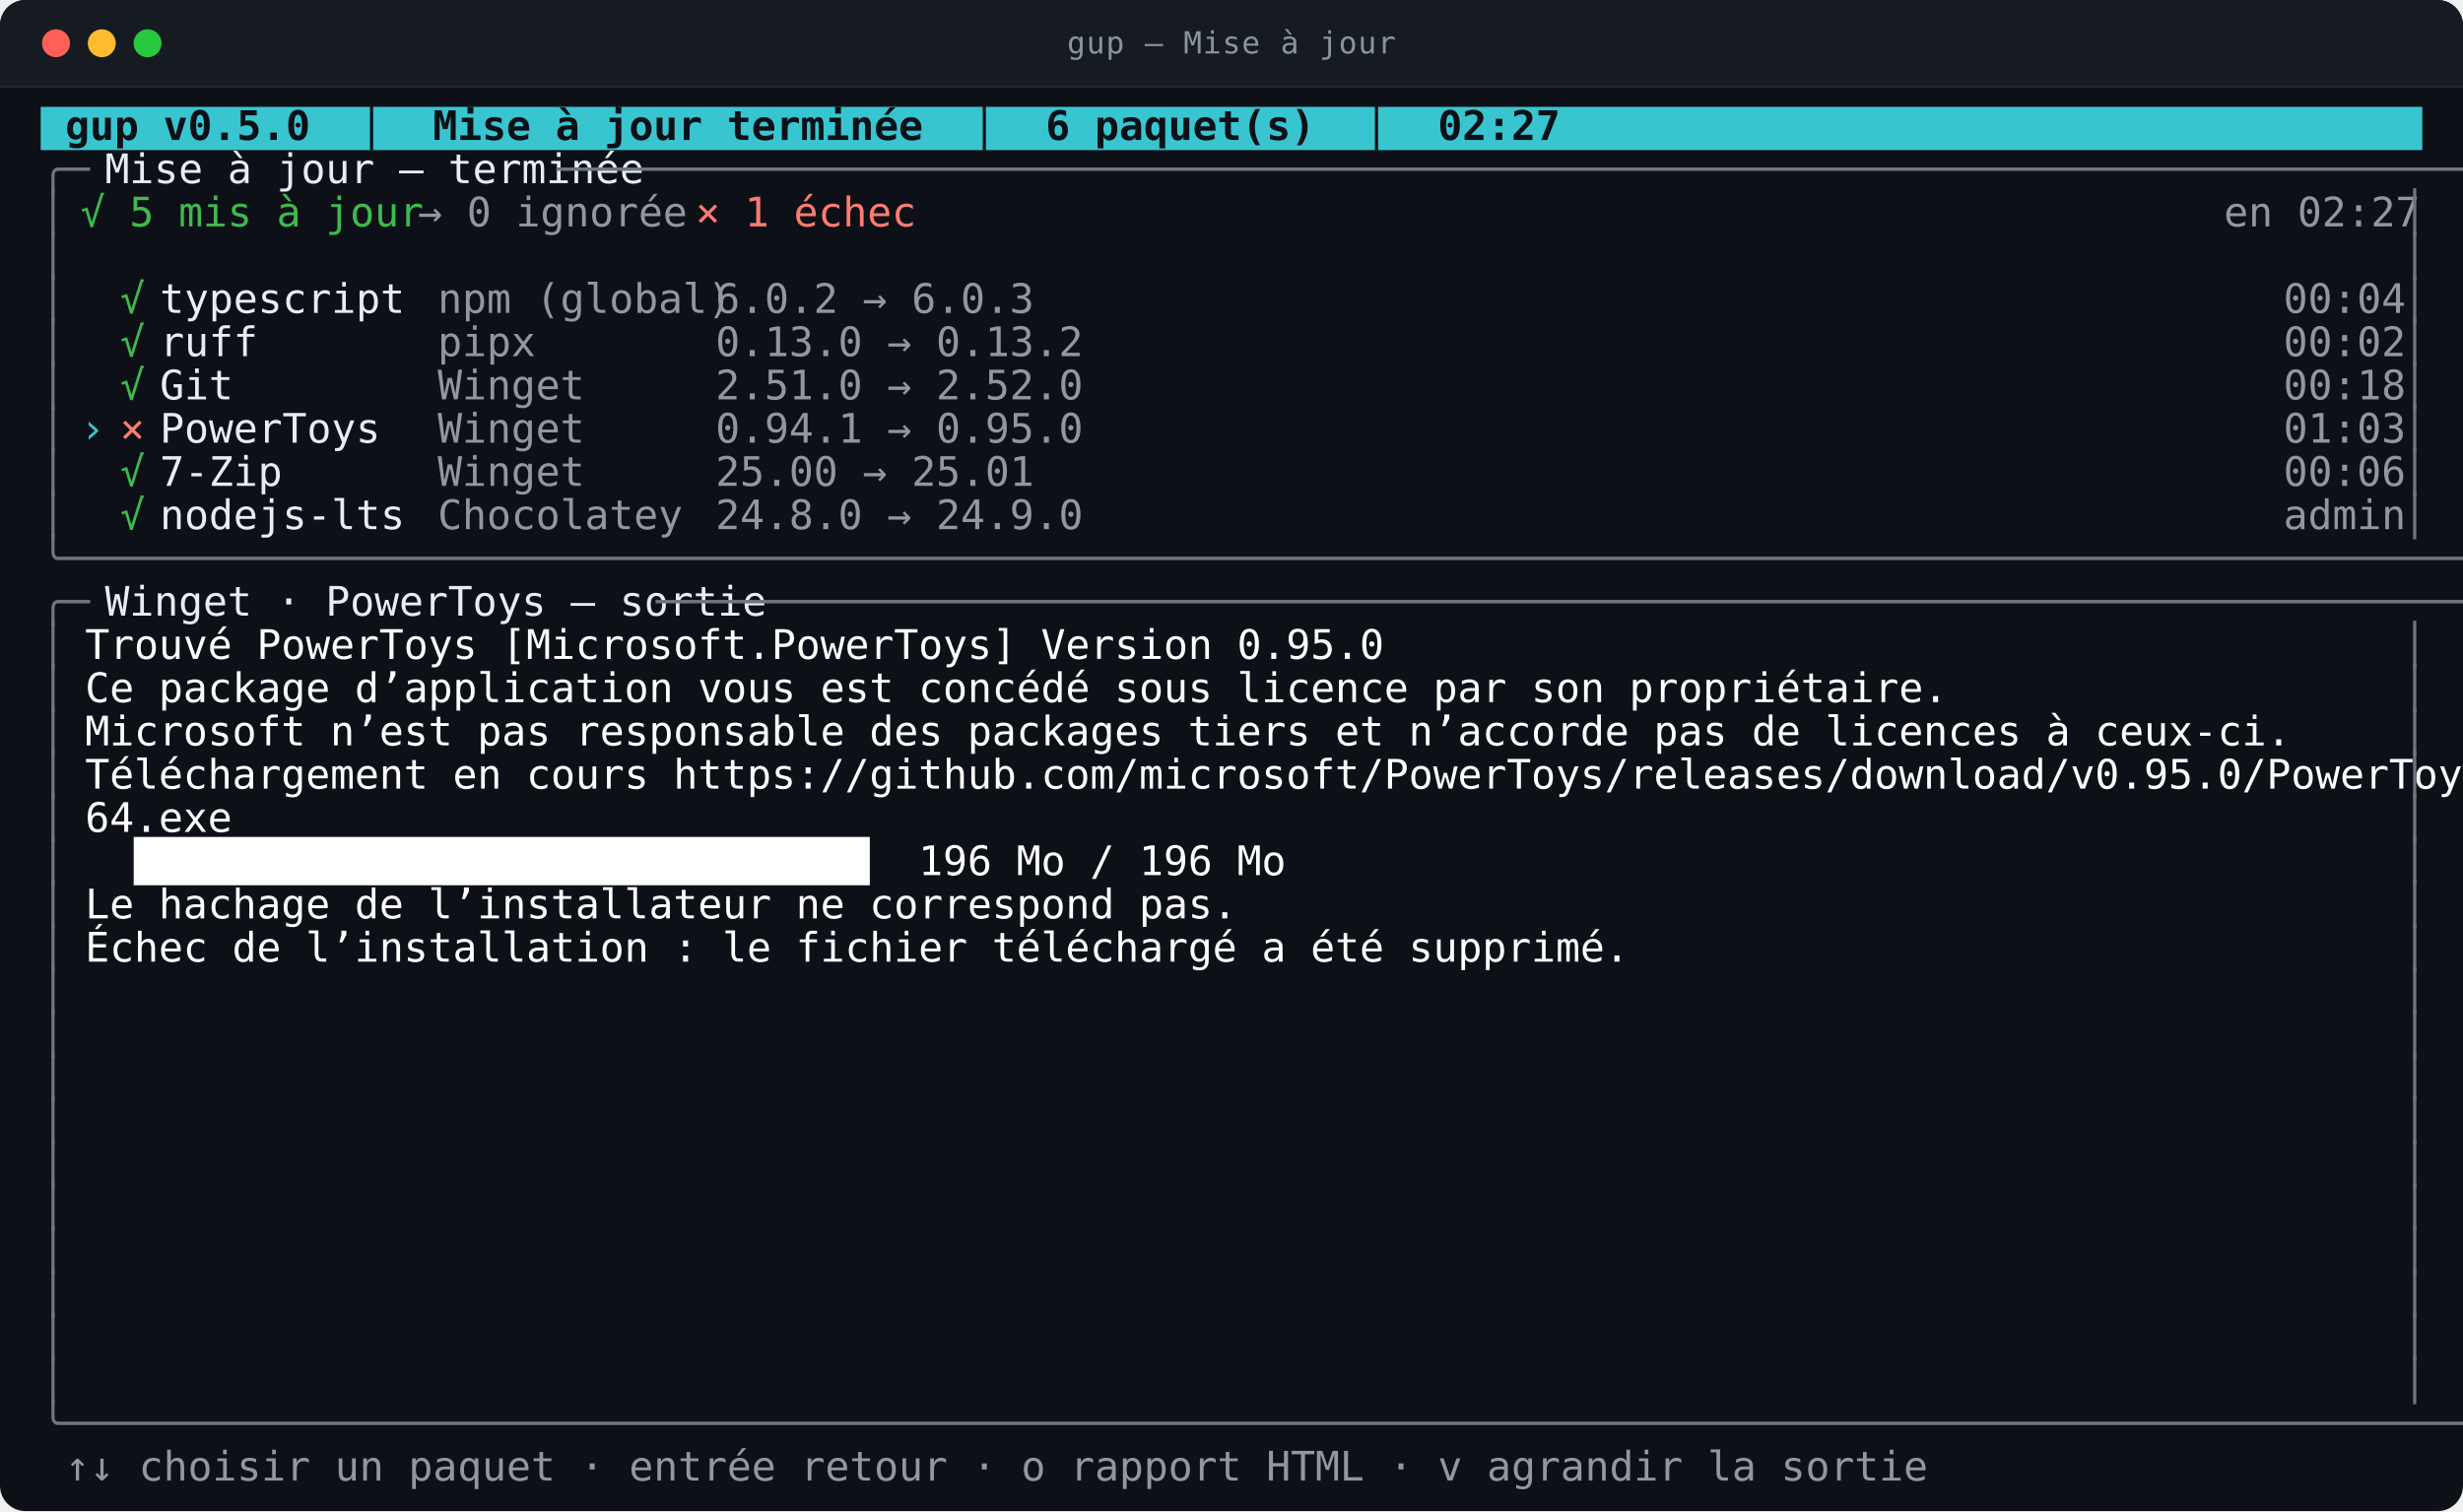
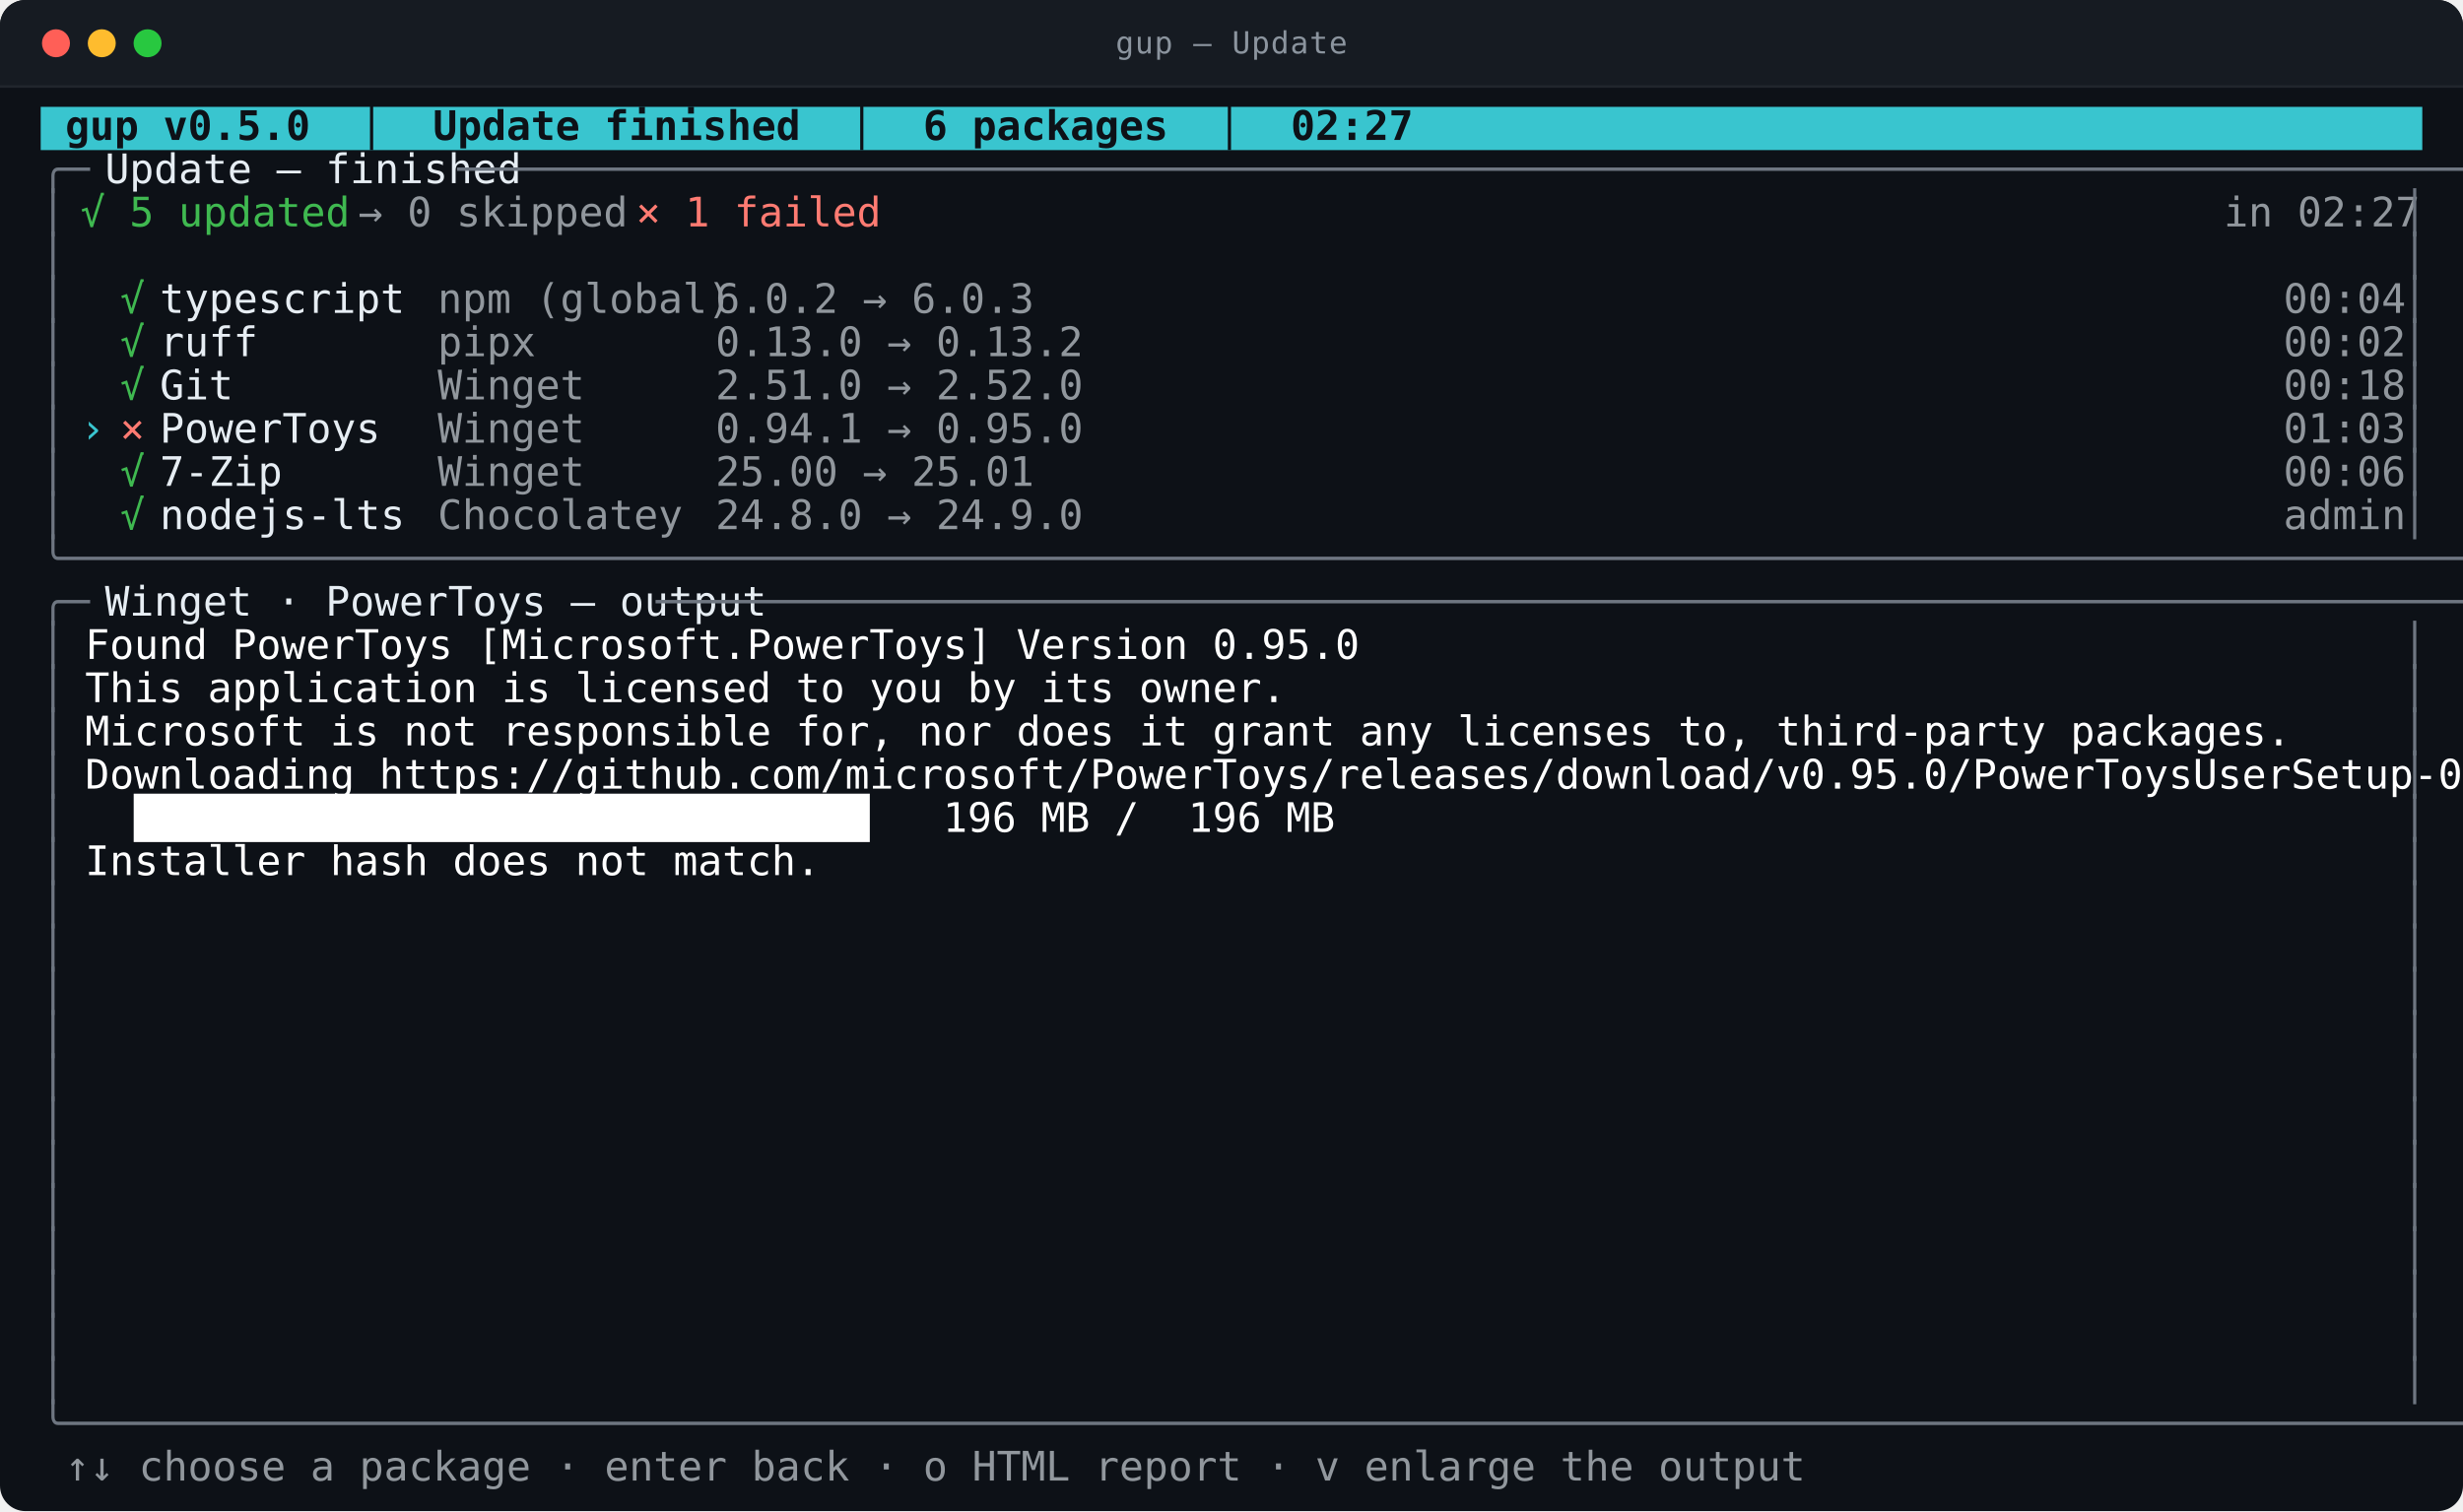
<svg xmlns="http://www.w3.org/2000/svg" viewBox="0 0 968.0 594.0" width="968.0" height="594.0" role="img" aria-labelledby="t d">
  <style>
text{font-family:ui-monospace,SFMono-Regular,"SF Mono",Menlo,Consolas,"DejaVu Sans Mono",monospace;font-size:16px}
.t{font-size:12px;letter-spacing:.4px;fill:#8b949e}
.b{font-weight:700}
.i{font-style:italic}
.u{text-decoration:underline}
.s{text-decoration:line-through}
.us{text-decoration:underline line-through}
.d{opacity:0.62}
.c0{fill:#39c5cf}
.c1{fill:#0d1117}
.c2{fill:#6e7681}
.c3{fill:#e6edf3}
.c4{fill:#3fb950}
.c5{fill:#91979d}
.c6{fill:#ff7b72}
.c7{fill:#ffffff}
</style>
  <rect y="0.0" width="968.0" height="594.0" rx="10.0" fill="#0d1117" />
  <rect y="0.0" width="968.0" height="34.0" rx="10.0" fill="#161b22" />
  <rect y="24.0" width="968.0" height="10.0" fill="#161b22" />
  <line x1="0.0" y1="34.0" x2="968.0" y2="34.0" stroke="#21262d" />
  <circle cx="22.0" cy="17.0" r="5.5" fill="#ff5f57" />
  <circle cx="40.0" cy="17.0" r="5.5" fill="#febc2e" />
  <circle cx="58.0" cy="17.0" r="5.5" fill="#28c840" />
-   <text class="t" x="484.0" y="21.0" text-anchor="middle">gup — Mise à jour</text>
+   <text class="t" x="484.0" y="21.0" text-anchor="middle">gup — Update</text>
  <rect class="c0" x="16.0" y="42.0" width="936.0" height="17.0" />
-   <text class="c1 b" x="16.0" y="55.0" textLength="483.6" lengthAdjust="spacingAndGlyphs" xml:space="preserve"> gup v0.5.0  │  Mise à jour terminée  │  6 paquet(s)  │  02:27</text>
+   <text class="c1 b" x="16.0" y="55.0" textLength="436.8" lengthAdjust="spacingAndGlyphs" xml:space="preserve"> gup v0.5.0  │  Update finished  │  6 packages  │  02:27</text>
  <text class="c2" x="16.0" y="72.0" textLength="15.6" lengthAdjust="spacingAndGlyphs" xml:space="preserve">╭─</text>
-   <text class="c3" x="31.6" y="72.0" textLength="187.2" lengthAdjust="spacingAndGlyphs" xml:space="preserve"> Mise à jour — terminée </text>
-   <text class="c2" x="218.8" y="72.0" textLength="733.2" lengthAdjust="spacingAndGlyphs" xml:space="preserve">─────────────────────────────────────────────────────────────────────────────────────────────╮</text>
+   <text class="c3" x="31.6" y="72.0" textLength="148.2" lengthAdjust="spacingAndGlyphs" xml:space="preserve"> Update — finished </text>
+   <text class="c2" x="179.8" y="72.0" textLength="772.2" lengthAdjust="spacingAndGlyphs" xml:space="preserve">──────────────────────────────────────────────────────────────────────────────────────────────────╮</text>
  <text class="c2" x="16.0" y="89.0" textLength="7.8" lengthAdjust="spacingAndGlyphs" xml:space="preserve">│</text>
-   <text class="c4" x="31.6" y="89.0" textLength="109.2" lengthAdjust="spacingAndGlyphs" xml:space="preserve">√ 5 mis à jour</text>
-   <text class="c5" x="164.2" y="89.0" textLength="85.8" lengthAdjust="spacingAndGlyphs" xml:space="preserve">→ 0 ignorée</text>
-   <text class="c6" x="273.4" y="89.0" textLength="70.2" lengthAdjust="spacingAndGlyphs" xml:space="preserve">× 1 échec</text>
-   <text class="c5" x="874.0" y="89.0" textLength="62.4" lengthAdjust="spacingAndGlyphs" xml:space="preserve">en 02:27</text>
+   <text class="c4" x="31.6" y="89.0" textLength="85.8" lengthAdjust="spacingAndGlyphs" xml:space="preserve">√ 5 updated</text>
+   <text class="c5" x="140.8" y="89.0" textLength="85.8" lengthAdjust="spacingAndGlyphs" xml:space="preserve">→ 0 skipped</text>
+   <text class="c6" x="250.0" y="89.0" textLength="78.0" lengthAdjust="spacingAndGlyphs" xml:space="preserve">× 1 failed</text>
+   <text class="c5" x="874.0" y="89.0" textLength="62.4" lengthAdjust="spacingAndGlyphs" xml:space="preserve">in 02:27</text>
  <text class="c2" x="944.2" y="89.0" textLength="7.8" lengthAdjust="spacingAndGlyphs" xml:space="preserve">│</text>
  <text class="c2" x="16.0" y="106.0" textLength="7.8" lengthAdjust="spacingAndGlyphs" xml:space="preserve">│</text>
  <text class="c2" x="944.2" y="106.0" textLength="7.8" lengthAdjust="spacingAndGlyphs" xml:space="preserve">│</text>
  <text class="c2" x="16.0" y="123.0" textLength="7.8" lengthAdjust="spacingAndGlyphs" xml:space="preserve">│</text>
  <text class="c4" x="47.2" y="123.0" textLength="15.6" lengthAdjust="spacingAndGlyphs" xml:space="preserve">√ </text>
  <text class="c3" x="62.8" y="123.0" textLength="109.2" lengthAdjust="spacingAndGlyphs" xml:space="preserve">typescript    </text>
  <text class="c5" x="172.0" y="123.0" textLength="93.6" lengthAdjust="spacingAndGlyphs" xml:space="preserve">npm (global)</text>
  <text class="c5" x="281.2" y="123.0" textLength="101.4" lengthAdjust="spacingAndGlyphs" xml:space="preserve">6.0.2 → 6.0.3</text>
  <text class="c5" x="897.4" y="123.0" textLength="39.0" lengthAdjust="spacingAndGlyphs" xml:space="preserve">00:04</text>
  <text class="c2" x="944.2" y="123.0" textLength="7.8" lengthAdjust="spacingAndGlyphs" xml:space="preserve">│</text>
  <text class="c2" x="16.0" y="140.0" textLength="7.8" lengthAdjust="spacingAndGlyphs" xml:space="preserve">│</text>
  <text class="c4" x="47.2" y="140.0" textLength="15.6" lengthAdjust="spacingAndGlyphs" xml:space="preserve">√ </text>
  <text class="c3" x="62.8" y="140.0" textLength="109.2" lengthAdjust="spacingAndGlyphs" xml:space="preserve">ruff          </text>
  <text class="c5" x="172.0" y="140.0" textLength="93.6" lengthAdjust="spacingAndGlyphs" xml:space="preserve">pipx        </text>
  <text class="c5" x="281.2" y="140.0" textLength="117.0" lengthAdjust="spacingAndGlyphs" xml:space="preserve">0.13.0 → 0.13.2</text>
  <text class="c5" x="897.4" y="140.0" textLength="39.0" lengthAdjust="spacingAndGlyphs" xml:space="preserve">00:02</text>
  <text class="c2" x="944.2" y="140.0" textLength="7.8" lengthAdjust="spacingAndGlyphs" xml:space="preserve">│</text>
  <text class="c2" x="16.0" y="157.0" textLength="7.8" lengthAdjust="spacingAndGlyphs" xml:space="preserve">│</text>
  <text class="c4" x="47.2" y="157.0" textLength="15.6" lengthAdjust="spacingAndGlyphs" xml:space="preserve">√ </text>
  <text class="c3" x="62.8" y="157.0" textLength="109.2" lengthAdjust="spacingAndGlyphs" xml:space="preserve">Git           </text>
  <text class="c5" x="172.0" y="157.0" textLength="93.6" lengthAdjust="spacingAndGlyphs" xml:space="preserve">Winget      </text>
  <text class="c5" x="281.2" y="157.0" textLength="117.0" lengthAdjust="spacingAndGlyphs" xml:space="preserve">2.51.0 → 2.52.0</text>
  <text class="c5" x="897.4" y="157.0" textLength="39.0" lengthAdjust="spacingAndGlyphs" xml:space="preserve">00:18</text>
  <text class="c2" x="944.2" y="157.0" textLength="7.8" lengthAdjust="spacingAndGlyphs" xml:space="preserve">│</text>
  <text class="c2" x="16.0" y="174.0" textLength="7.8" lengthAdjust="spacingAndGlyphs" xml:space="preserve">│</text>
  <text class="c0" x="31.6" y="174.0" textLength="15.6" lengthAdjust="spacingAndGlyphs" xml:space="preserve">› </text>
  <text class="c6" x="47.2" y="174.0" textLength="15.6" lengthAdjust="spacingAndGlyphs" xml:space="preserve">× </text>
  <text class="c3" x="62.8" y="174.0" textLength="109.2" lengthAdjust="spacingAndGlyphs" xml:space="preserve">PowerToys     </text>
  <text class="c5" x="172.0" y="174.0" textLength="93.6" lengthAdjust="spacingAndGlyphs" xml:space="preserve">Winget      </text>
  <text class="c5" x="281.2" y="174.0" textLength="117.0" lengthAdjust="spacingAndGlyphs" xml:space="preserve">0.94.1 → 0.95.0</text>
  <text class="c5" x="897.4" y="174.0" textLength="39.0" lengthAdjust="spacingAndGlyphs" xml:space="preserve">01:03</text>
  <text class="c2" x="944.2" y="174.0" textLength="7.8" lengthAdjust="spacingAndGlyphs" xml:space="preserve">│</text>
  <text class="c2" x="16.0" y="191.0" textLength="7.8" lengthAdjust="spacingAndGlyphs" xml:space="preserve">│</text>
  <text class="c4" x="47.2" y="191.0" textLength="15.6" lengthAdjust="spacingAndGlyphs" xml:space="preserve">√ </text>
  <text class="c3" x="62.8" y="191.0" textLength="109.2" lengthAdjust="spacingAndGlyphs" xml:space="preserve">7-Zip         </text>
  <text class="c5" x="172.0" y="191.0" textLength="93.6" lengthAdjust="spacingAndGlyphs" xml:space="preserve">Winget      </text>
  <text class="c5" x="281.2" y="191.0" textLength="101.4" lengthAdjust="spacingAndGlyphs" xml:space="preserve">25.00 → 25.01</text>
  <text class="c5" x="897.4" y="191.0" textLength="39.0" lengthAdjust="spacingAndGlyphs" xml:space="preserve">00:06</text>
  <text class="c2" x="944.2" y="191.0" textLength="7.8" lengthAdjust="spacingAndGlyphs" xml:space="preserve">│</text>
  <text class="c2" x="16.0" y="208.0" textLength="7.8" lengthAdjust="spacingAndGlyphs" xml:space="preserve">│</text>
  <text class="c4" x="47.2" y="208.0" textLength="15.6" lengthAdjust="spacingAndGlyphs" xml:space="preserve">√ </text>
  <text class="c3" x="62.8" y="208.0" textLength="109.2" lengthAdjust="spacingAndGlyphs" xml:space="preserve">nodejs-lts    </text>
  <text class="c5" x="172.0" y="208.0" textLength="93.6" lengthAdjust="spacingAndGlyphs" xml:space="preserve">Chocolatey  </text>
  <text class="c5" x="281.2" y="208.0" textLength="117.0" lengthAdjust="spacingAndGlyphs" xml:space="preserve">24.8.0 → 24.9.0</text>
  <text class="c5" x="897.4" y="208.0" textLength="39.0" lengthAdjust="spacingAndGlyphs" xml:space="preserve">admin</text>
  <text class="c2" x="944.2" y="208.0" textLength="7.8" lengthAdjust="spacingAndGlyphs" xml:space="preserve">│</text>
  <text class="c2" x="16.0" y="225.0" textLength="936.0" lengthAdjust="spacingAndGlyphs" xml:space="preserve">╰──────────────────────────────────────────────────────────────────────────────────────────────────────────────────────╯</text>
  <text class="c2" x="16.0" y="242.0" textLength="15.6" lengthAdjust="spacingAndGlyphs" xml:space="preserve">╭─</text>
-   <text class="c3" x="31.6" y="242.0" textLength="226.2" lengthAdjust="spacingAndGlyphs" xml:space="preserve"> Winget · PowerToys — sortie </text>
+   <text class="c3" x="31.6" y="242.0" textLength="226.2" lengthAdjust="spacingAndGlyphs" xml:space="preserve"> Winget · PowerToys — output </text>
  <text class="c2" x="257.8" y="242.0" textLength="694.2" lengthAdjust="spacingAndGlyphs" xml:space="preserve">────────────────────────────────────────────────────────────────────────────────────────╮</text>
  <text class="c2" x="16.0" y="259.0" textLength="7.8" lengthAdjust="spacingAndGlyphs" xml:space="preserve">│</text>
-   <text class="c7" x="23.8" y="259.0" textLength="920.4" lengthAdjust="spacingAndGlyphs" xml:space="preserve"> Trouvé PowerToys [Microsoft.PowerToys] Version 0.95.0                                                                </text>
+   <text class="c7" x="23.8" y="259.0" textLength="920.4" lengthAdjust="spacingAndGlyphs" xml:space="preserve"> Found PowerToys [Microsoft.PowerToys] Version 0.95.0                                                                 </text>
  <text class="c2" x="944.2" y="259.0" textLength="7.8" lengthAdjust="spacingAndGlyphs" xml:space="preserve">│</text>
  <text class="c2" x="16.0" y="276.0" textLength="7.8" lengthAdjust="spacingAndGlyphs" xml:space="preserve">│</text>
-   <text class="c7" x="23.8" y="276.0" textLength="920.4" lengthAdjust="spacingAndGlyphs" xml:space="preserve"> Ce package d’application vous est concédé sous licence par son propriétaire.                                         </text>
+   <text class="c7" x="23.8" y="276.0" textLength="920.4" lengthAdjust="spacingAndGlyphs" xml:space="preserve"> This application is licensed to you by its owner.                                                                    </text>
  <text class="c2" x="944.2" y="276.0" textLength="7.8" lengthAdjust="spacingAndGlyphs" xml:space="preserve">│</text>
  <text class="c2" x="16.0" y="293.0" textLength="7.8" lengthAdjust="spacingAndGlyphs" xml:space="preserve">│</text>
-   <text class="c7" x="23.8" y="293.0" textLength="920.4" lengthAdjust="spacingAndGlyphs" xml:space="preserve"> Microsoft n’est pas responsable des packages tiers et n’accorde pas de licences à ceux-ci.                           </text>
+   <text class="c7" x="23.8" y="293.0" textLength="920.4" lengthAdjust="spacingAndGlyphs" xml:space="preserve"> Microsoft is not responsible for, nor does it grant any licenses to, third-party packages.                           </text>
  <text class="c2" x="944.2" y="293.0" textLength="7.8" lengthAdjust="spacingAndGlyphs" xml:space="preserve">│</text>
  <text class="c2" x="16.0" y="310.0" textLength="7.8" lengthAdjust="spacingAndGlyphs" xml:space="preserve">│</text>
-   <text class="c7" x="23.8" y="310.0" textLength="920.4" lengthAdjust="spacingAndGlyphs" xml:space="preserve"> Téléchargement en cours https://github.com/microsoft/PowerToys/releases/download/v0.95.0/PowerToysUserSetup-0.95.0-x </text>
+   <text class="c7" x="23.8" y="310.0" textLength="920.4" lengthAdjust="spacingAndGlyphs" xml:space="preserve"> Downloading https://github.com/microsoft/PowerToys/releases/download/v0.95.0/PowerToysUserSetup-0.95.0-x64.exe       </text>
  <text class="c2" x="944.2" y="310.0" textLength="7.8" lengthAdjust="spacingAndGlyphs" xml:space="preserve">│</text>
  <text class="c2" x="16.0" y="327.0" textLength="7.8" lengthAdjust="spacingAndGlyphs" xml:space="preserve">│</text>
-   <text class="c7" x="23.8" y="327.0" textLength="920.4" lengthAdjust="spacingAndGlyphs" xml:space="preserve"> 64.exe                                                                                                               </text>
+   <text class="c7" x="23.8" y="327.0" textLength="920.4" lengthAdjust="spacingAndGlyphs" xml:space="preserve">   ██████████████████████████████   196 MB /  196 MB                                                                  </text>
  <text class="c2" x="944.2" y="327.0" textLength="7.8" lengthAdjust="spacingAndGlyphs" xml:space="preserve">│</text>
  <text class="c2" x="16.0" y="344.0" textLength="7.8" lengthAdjust="spacingAndGlyphs" xml:space="preserve">│</text>
-   <text class="c7" x="23.8" y="344.0" textLength="920.4" lengthAdjust="spacingAndGlyphs" xml:space="preserve">   ██████████████████████████████  196 Mo / 196 Mo                                                                    </text>
+   <text class="c7" x="23.8" y="344.0" textLength="920.4" lengthAdjust="spacingAndGlyphs" xml:space="preserve"> Installer hash does not match.                                                                                       </text>
  <text class="c2" x="944.2" y="344.0" textLength="7.8" lengthAdjust="spacingAndGlyphs" xml:space="preserve">│</text>
  <text class="c2" x="16.0" y="361.0" textLength="7.8" lengthAdjust="spacingAndGlyphs" xml:space="preserve">│</text>
-   <text class="c7" x="23.8" y="361.0" textLength="920.4" lengthAdjust="spacingAndGlyphs" xml:space="preserve"> Le hachage de l’installateur ne correspond pas.                                                                      </text>
  <text class="c2" x="944.2" y="361.0" textLength="7.8" lengthAdjust="spacingAndGlyphs" xml:space="preserve">│</text>
  <text class="c2" x="16.0" y="378.0" textLength="7.8" lengthAdjust="spacingAndGlyphs" xml:space="preserve">│</text>
-   <text class="c7" x="23.8" y="378.0" textLength="920.4" lengthAdjust="spacingAndGlyphs" xml:space="preserve"> Échec de l’installation : le fichier téléchargé a été supprimé.                                                      </text>
  <text class="c2" x="944.2" y="378.0" textLength="7.8" lengthAdjust="spacingAndGlyphs" xml:space="preserve">│</text>
  <text class="c2" x="16.0" y="395.0" textLength="7.8" lengthAdjust="spacingAndGlyphs" xml:space="preserve">│</text>
  <text class="c2" x="944.2" y="395.0" textLength="7.8" lengthAdjust="spacingAndGlyphs" xml:space="preserve">│</text>
  <text class="c2" x="16.0" y="412.0" textLength="7.8" lengthAdjust="spacingAndGlyphs" xml:space="preserve">│</text>
  <text class="c2" x="944.2" y="412.0" textLength="7.8" lengthAdjust="spacingAndGlyphs" xml:space="preserve">│</text>
  <text class="c2" x="16.0" y="429.0" textLength="7.8" lengthAdjust="spacingAndGlyphs" xml:space="preserve">│</text>
  <text class="c2" x="944.2" y="429.0" textLength="7.8" lengthAdjust="spacingAndGlyphs" xml:space="preserve">│</text>
  <text class="c2" x="16.0" y="446.0" textLength="7.8" lengthAdjust="spacingAndGlyphs" xml:space="preserve">│</text>
  <text class="c2" x="944.2" y="446.0" textLength="7.8" lengthAdjust="spacingAndGlyphs" xml:space="preserve">│</text>
  <text class="c2" x="16.0" y="463.0" textLength="7.8" lengthAdjust="spacingAndGlyphs" xml:space="preserve">│</text>
  <text class="c2" x="944.2" y="463.0" textLength="7.8" lengthAdjust="spacingAndGlyphs" xml:space="preserve">│</text>
  <text class="c2" x="16.0" y="480.0" textLength="7.8" lengthAdjust="spacingAndGlyphs" xml:space="preserve">│</text>
  <text class="c2" x="944.2" y="480.0" textLength="7.8" lengthAdjust="spacingAndGlyphs" xml:space="preserve">│</text>
  <text class="c2" x="16.0" y="497.0" textLength="7.8" lengthAdjust="spacingAndGlyphs" xml:space="preserve">│</text>
  <text class="c2" x="944.2" y="497.0" textLength="7.8" lengthAdjust="spacingAndGlyphs" xml:space="preserve">│</text>
  <text class="c2" x="16.0" y="514.0" textLength="7.8" lengthAdjust="spacingAndGlyphs" xml:space="preserve">│</text>
  <text class="c2" x="944.2" y="514.0" textLength="7.8" lengthAdjust="spacingAndGlyphs" xml:space="preserve">│</text>
  <text class="c2" x="16.0" y="531.0" textLength="7.8" lengthAdjust="spacingAndGlyphs" xml:space="preserve">│</text>
  <text class="c2" x="944.2" y="531.0" textLength="7.8" lengthAdjust="spacingAndGlyphs" xml:space="preserve">│</text>
  <text class="c2" x="16.0" y="548.0" textLength="7.8" lengthAdjust="spacingAndGlyphs" xml:space="preserve">│</text>
  <text class="c2" x="944.2" y="548.0" textLength="7.8" lengthAdjust="spacingAndGlyphs" xml:space="preserve">│</text>
  <text class="c2" x="16.0" y="565.0" textLength="936.0" lengthAdjust="spacingAndGlyphs" xml:space="preserve">╰──────────────────────────────────────────────────────────────────────────────────────────────────────────────────────╯</text>
-   <text class="c5" x="16.0" y="582.0" textLength="600.6" lengthAdjust="spacingAndGlyphs" xml:space="preserve"> ↑↓ choisir un paquet · entrée retour · o rapport HTML · v agrandir la sortie</text>
+   <text class="c5" x="16.0" y="582.0" textLength="561.6" lengthAdjust="spacingAndGlyphs" xml:space="preserve"> ↑↓ choose a package · enter back · o HTML report · v enlarge the output</text>
</svg>
